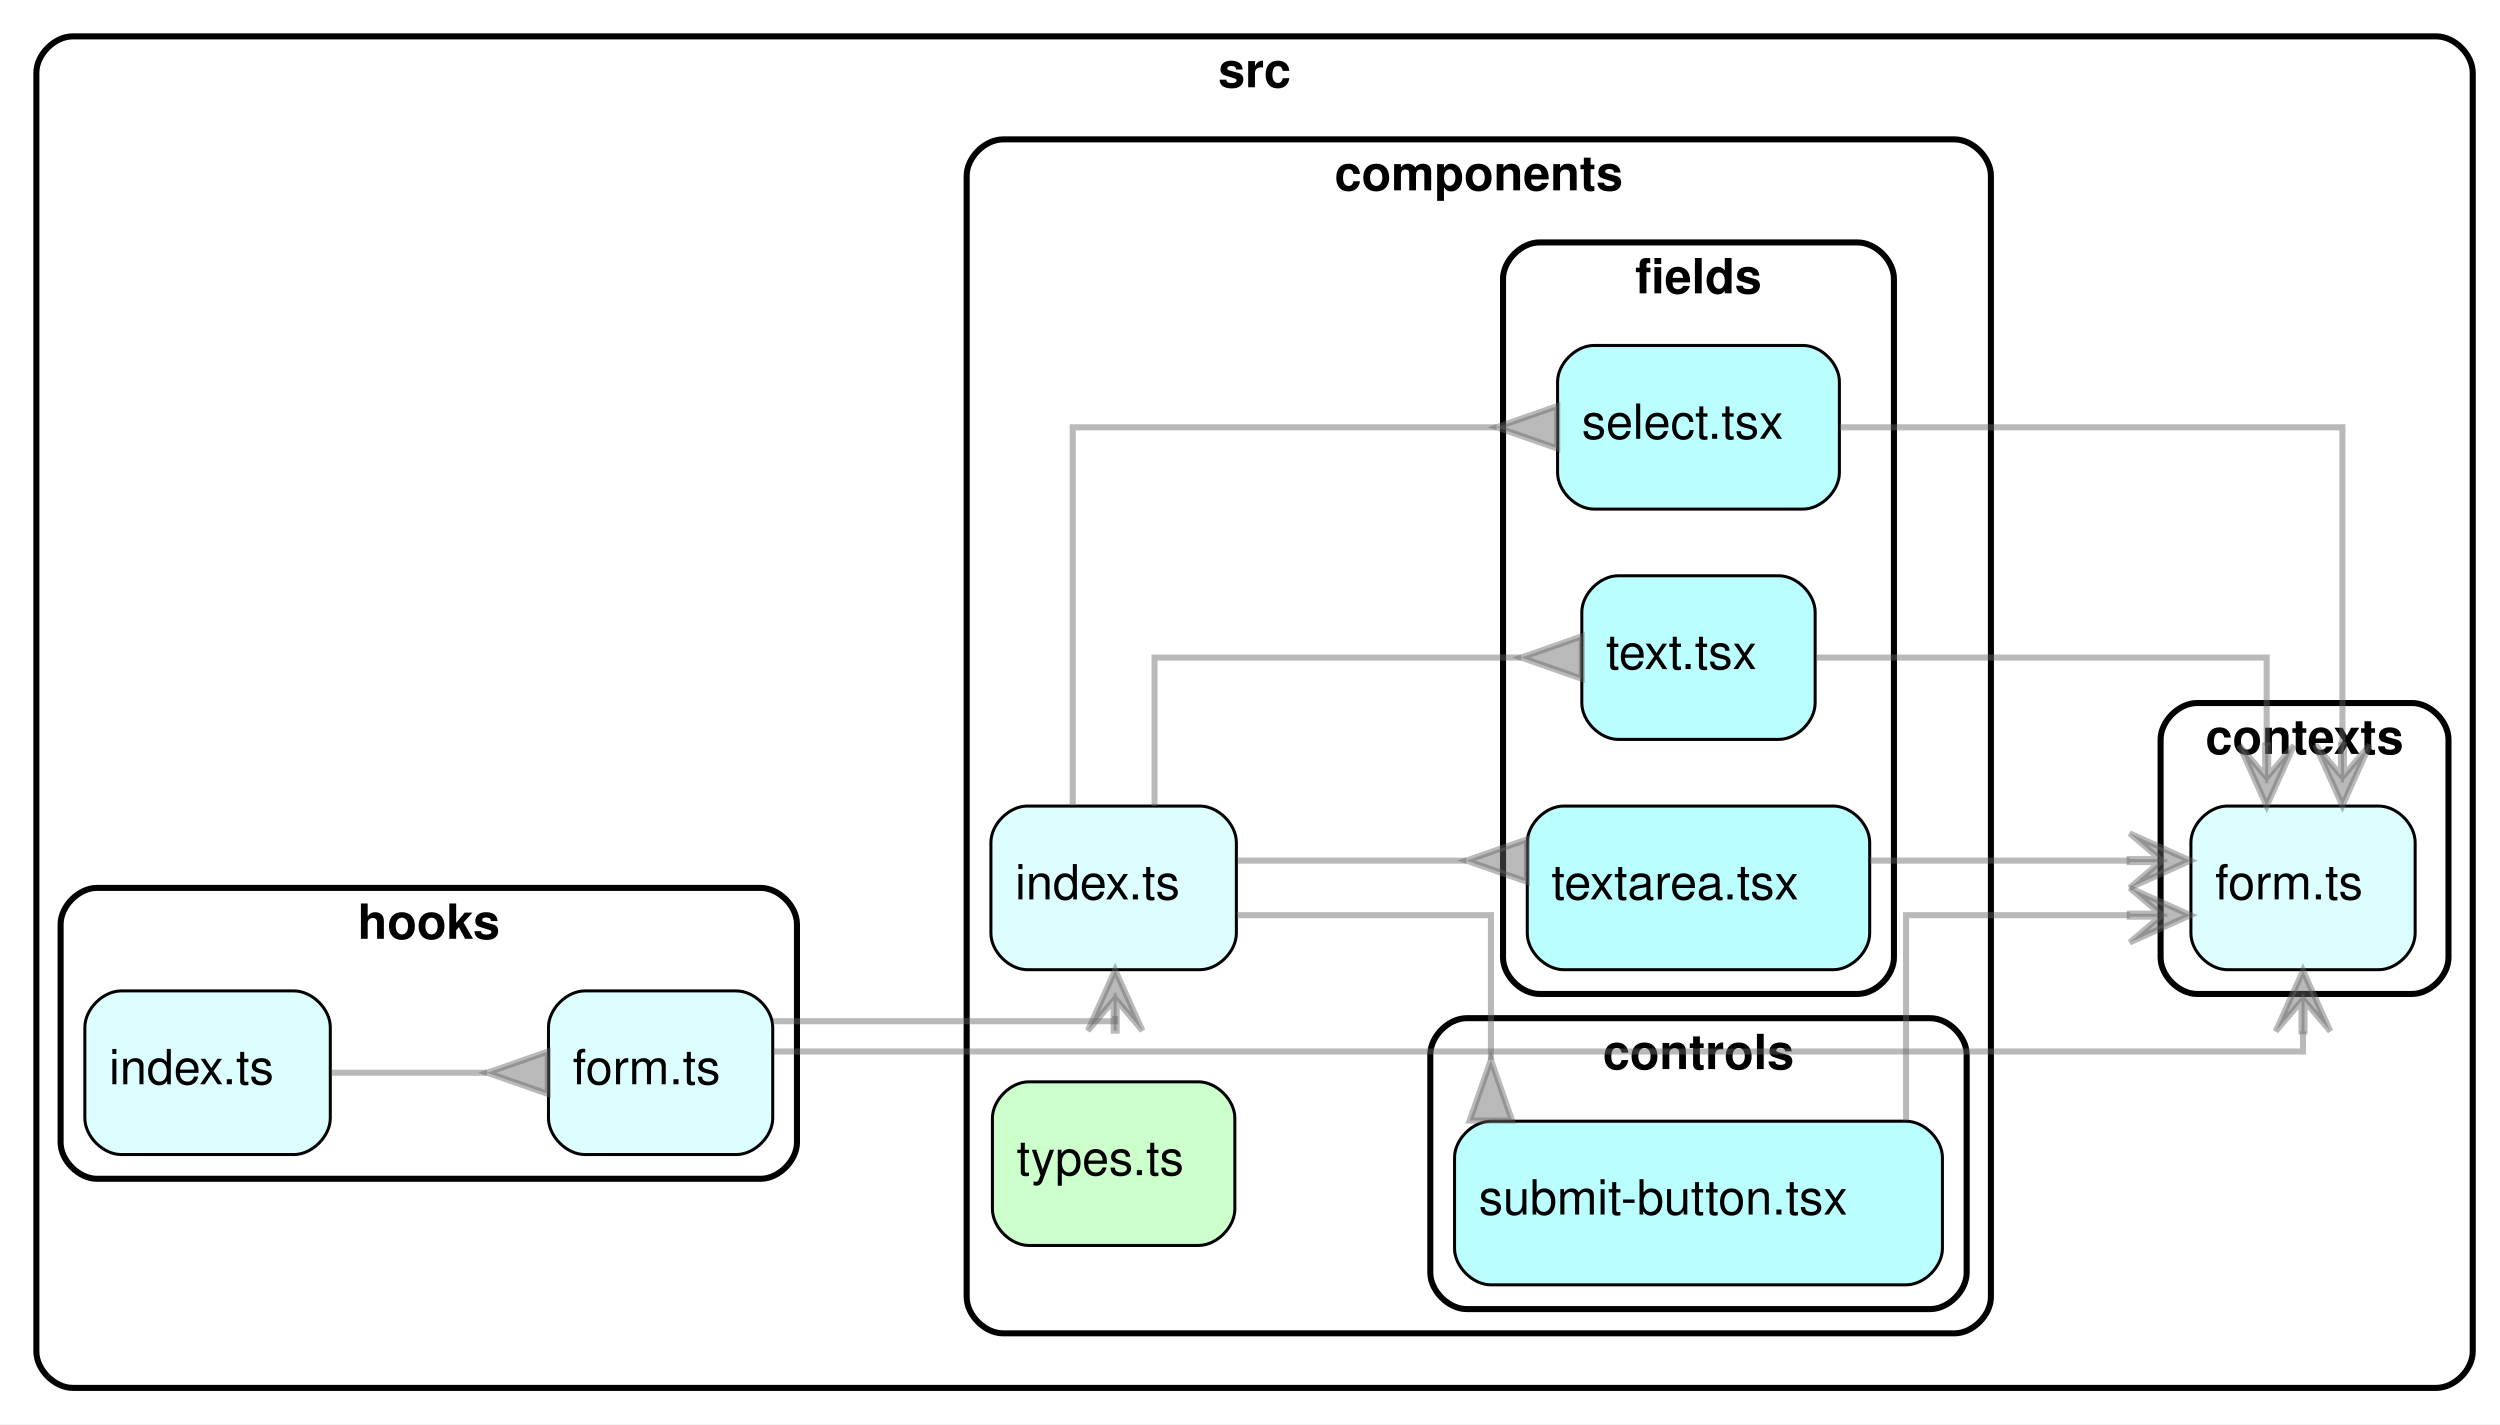
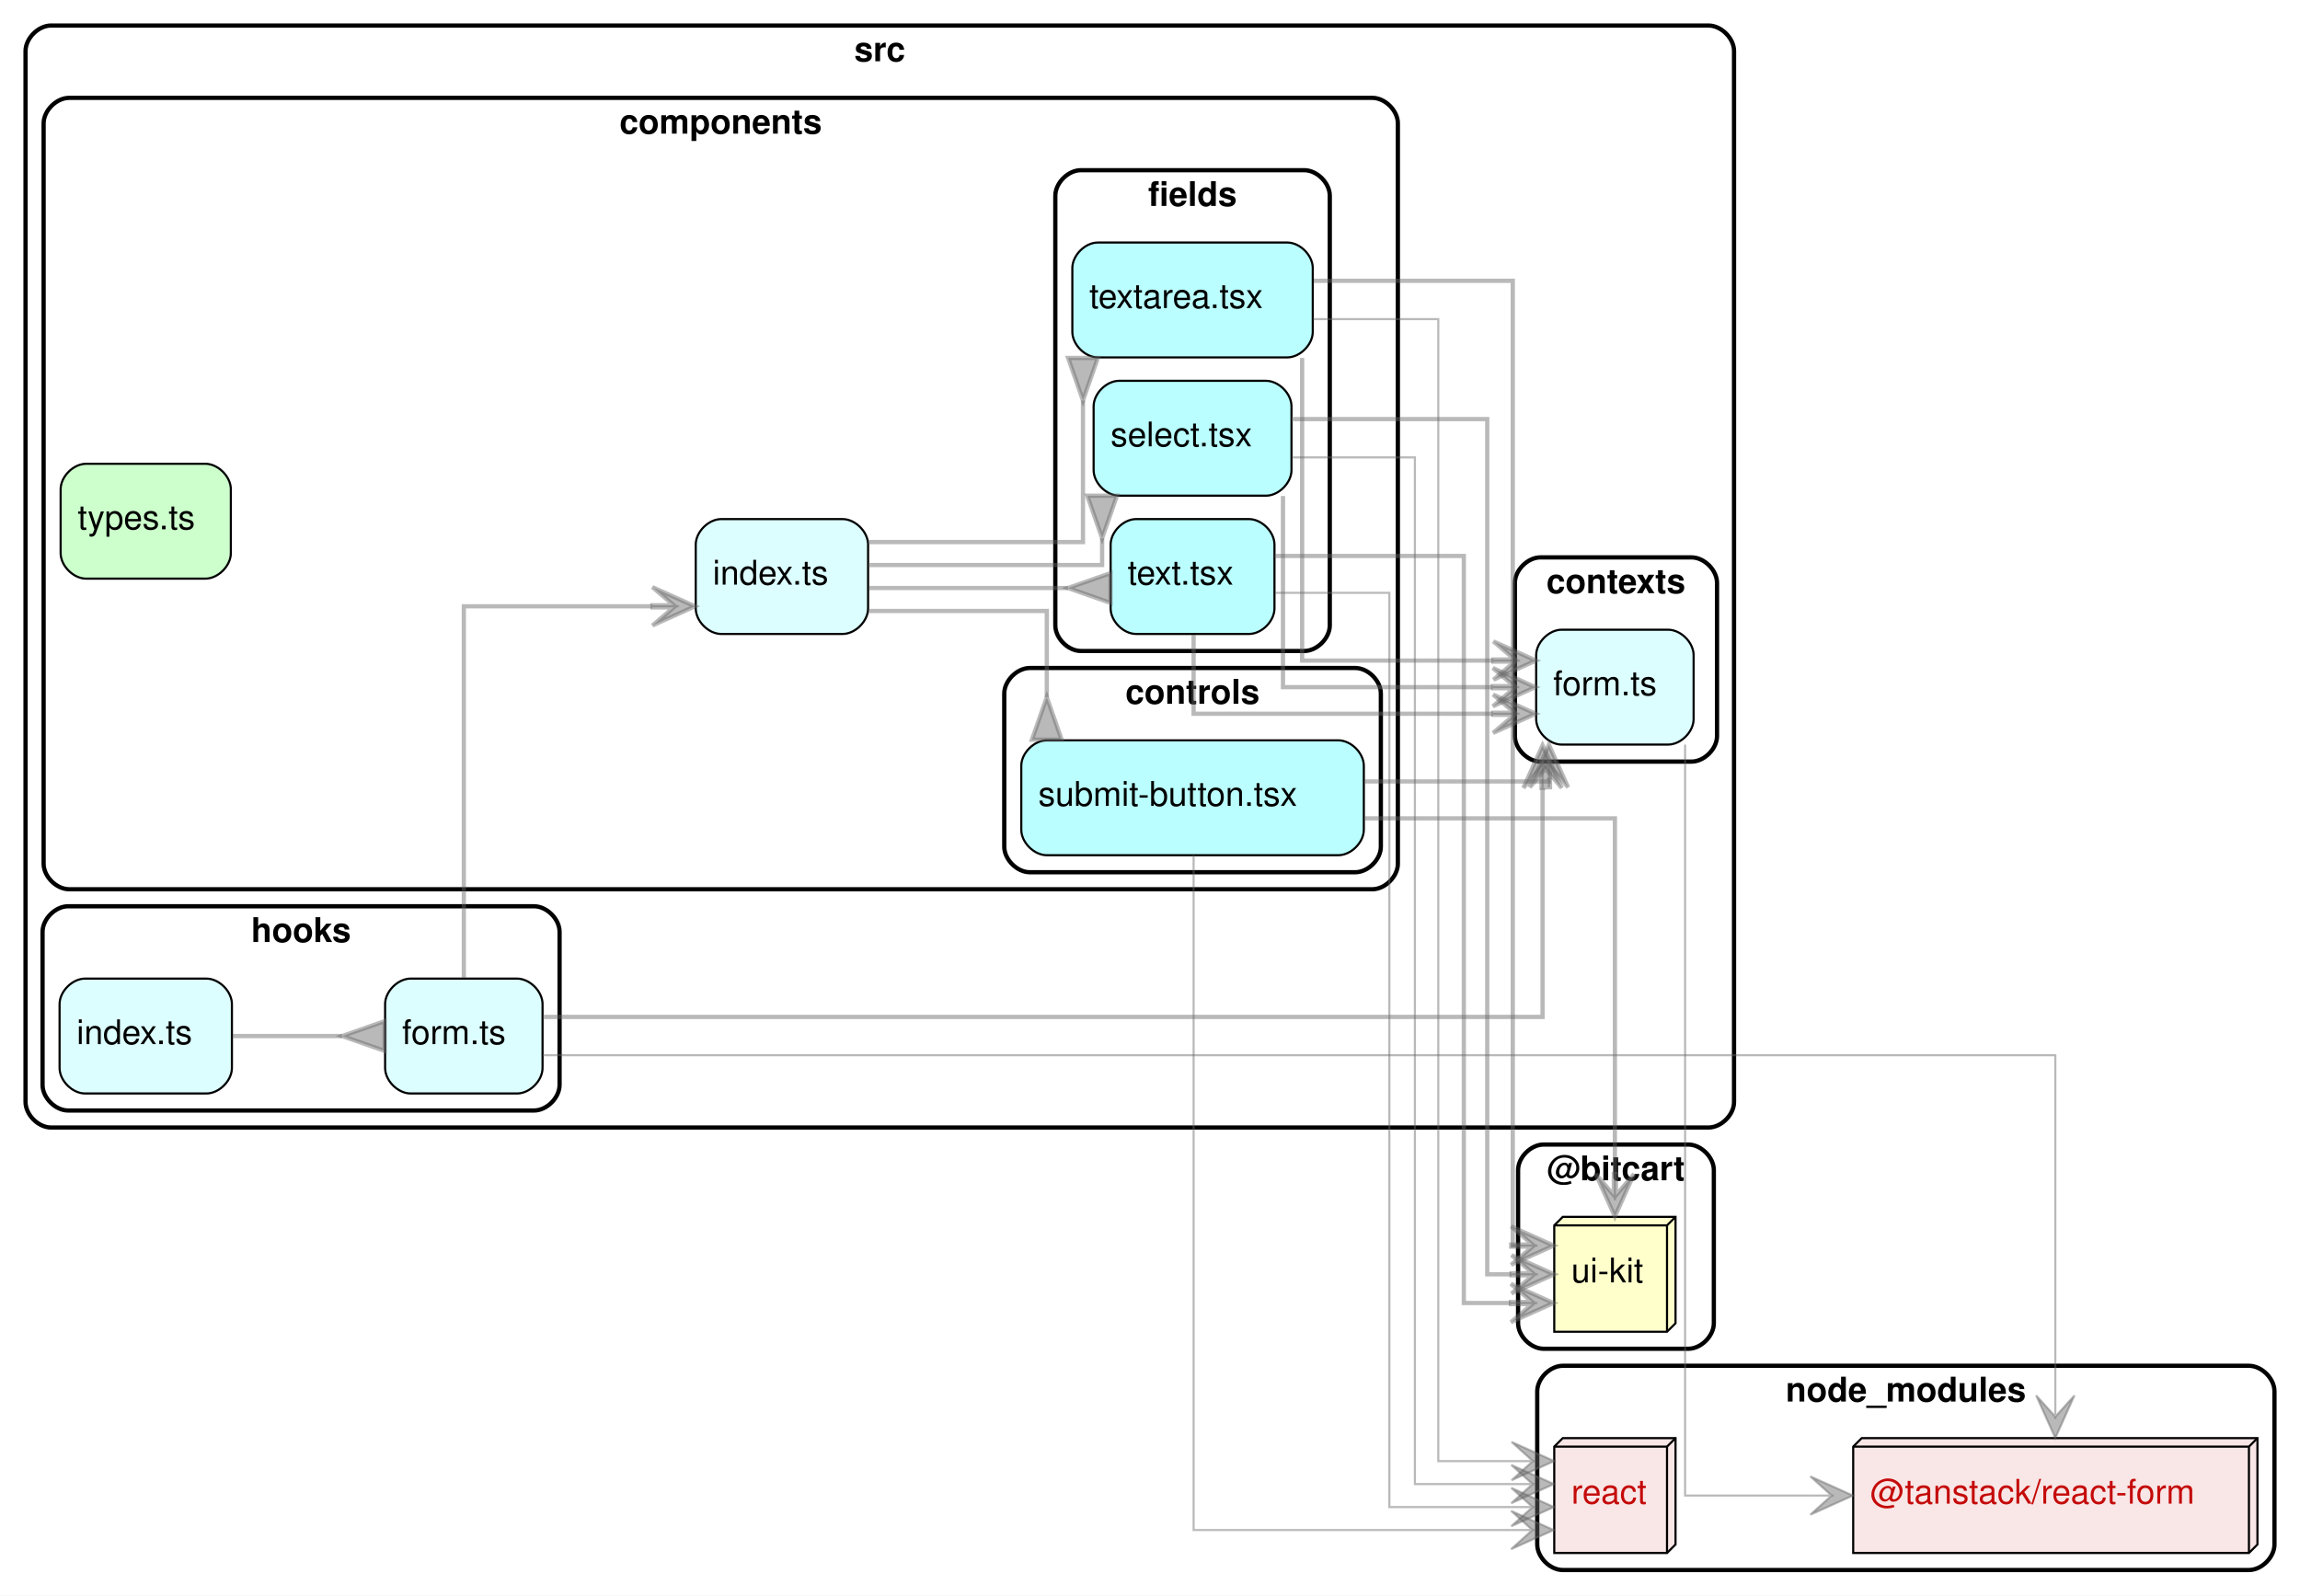
- <svg xmlns="http://www.w3.org/2000/svg" xmlns:xlink="http://www.w3.org/1999/xlink" width="825pt" height="470pt" viewBox="0.00 0.00 825.00 470.00">
-   <g id="graph0" class="graph" transform="scale(1 1) rotate(0) translate(4 466)">
-     <polygon fill="white" stroke="transparent" points="-4,4 -4,-466 821,-466 821,4 -4,4" />
+ <svg xmlns="http://www.w3.org/2000/svg" xmlns:xlink="http://www.w3.org/1999/xlink" width="1081pt" height="750pt" viewBox="0.00 0.00 1081.00 750.00">
+   <g id="graph0" class="graph" transform="scale(1 1) rotate(0) translate(4 746)">
+     <polygon fill="white" stroke="transparent" points="-4,4 -4,-746 1077,-746 1077,4 -4,4" />
    <g id="clust1" class="cluster">
-       <path fill="#ffffff" stroke="black" stroke-width="2" d="M20,-8C20,-8 800,-8 800,-8 806,-8 812,-14 812,-20 812,-20 812,-442 812,-442 812,-448 806,-454 800,-454 800,-454 20,-454 20,-454 14,-454 8,-448 8,-442 8,-442 8,-20 8,-20 8,-14 14,-8 20,-8" />
-       <text text-anchor="middle" x="410" y="-437.2" font-family="Helvetica,sans-Serif" font-weight="bold" font-size="16.00">src</text>
+       <path fill="#ffffff" stroke="black" stroke-width="2" d="M721.5,-112C721.5,-112 789.5,-112 789.5,-112 795.5,-112 801.5,-118 801.5,-124 801.5,-124 801.5,-196 801.5,-196 801.5,-202 795.5,-208 789.5,-208 789.5,-208 721.5,-208 721.5,-208 715.5,-208 709.5,-202 709.5,-196 709.5,-196 709.5,-124 709.5,-124 709.5,-118 715.5,-112 721.5,-112" />
+       <text text-anchor="middle" x="755.5" y="-191.2" font-family="Helvetica,sans-Serif" font-weight="bold" font-size="16.00">@bitcart</text>
    </g>
    <g id="clust2" class="cluster">
-       <path fill="#ffffff" stroke="black" stroke-width="2" d="M327,-26C327,-26 641,-26 641,-26 647,-26 653,-32 653,-38 653,-38 653,-408 653,-408 653,-414 647,-420 641,-420 641,-420 327,-420 327,-420 321,-420 315,-414 315,-408 315,-408 315,-38 315,-38 315,-32 321,-26 327,-26" />
-       <text text-anchor="middle" x="484" y="-403.2" font-family="Helvetica,sans-Serif" font-weight="bold" font-size="16.00">components</text>
+       <path fill="#ffffff" stroke="black" stroke-width="2" d="M730.5,-8C730.5,-8 1053,-8 1053,-8 1059,-8 1065,-14 1065,-20 1065,-20 1065,-92 1065,-92 1065,-98 1059,-104 1053,-104 1053,-104 730.5,-104 730.5,-104 724.5,-104 718.5,-98 718.5,-92 718.5,-92 718.5,-20 718.5,-20 718.5,-14 724.5,-8 730.5,-8" />
+       <text text-anchor="middle" x="891.75" y="-87.2" font-family="Helvetica,sans-Serif" font-weight="bold" font-size="16.00">node_modules</text>
    </g>
    <g id="clust3" class="cluster">
-       <path fill="#ffffff" stroke="black" stroke-width="2" d="M480,-34C480,-34 633,-34 633,-34 639,-34 645,-40 645,-46 645,-46 645,-118 645,-118 645,-124 639,-130 633,-130 633,-130 480,-130 480,-130 474,-130 468,-124 468,-118 468,-118 468,-46 468,-46 468,-40 474,-34 480,-34" />
-       <text text-anchor="middle" x="556.5" y="-113.2" font-family="Helvetica,sans-Serif" font-weight="bold" font-size="16.00">controls</text>
+       <path fill="#ffffff" stroke="black" stroke-width="2" d="M20,-216C20,-216 799,-216 799,-216 805,-216 811,-222 811,-228 811,-228 811,-722 811,-722 811,-728 805,-734 799,-734 799,-734 20,-734 20,-734 14,-734 8,-728 8,-722 8,-722 8,-228 8,-228 8,-222 14,-216 20,-216" />
+       <text text-anchor="middle" x="409.5" y="-717.2" font-family="Helvetica,sans-Serif" font-weight="bold" font-size="16.00">src</text>
    </g>
    <g id="clust4" class="cluster">
-       <path fill="#ffffff" stroke="black" stroke-width="2" d="M504,-138C504,-138 609,-138 609,-138 615,-138 621,-144 621,-150 621,-150 621,-374 621,-374 621,-380 615,-386 609,-386 609,-386 504,-386 504,-386 498,-386 492,-380 492,-374 492,-374 492,-150 492,-150 492,-144 498,-138 504,-138" />
-       <text text-anchor="middle" x="556.5" y="-369.2" font-family="Helvetica,sans-Serif" font-weight="bold" font-size="16.00">fields</text>
+       <path fill="#ffffff" stroke="black" stroke-width="2" d="M28.5,-328C28.5,-328 641,-328 641,-328 647,-328 653,-334 653,-340 653,-340 653,-688 653,-688 653,-694 647,-700 641,-700 641,-700 28.5,-700 28.5,-700 22.5,-700 16.5,-694 16.5,-688 16.5,-688 16.5,-340 16.5,-340 16.5,-334 22.5,-328 28.5,-328" />
+       <text text-anchor="middle" x="334.75" y="-683.2" font-family="Helvetica,sans-Serif" font-weight="bold" font-size="16.00">components</text>
    </g>
    <g id="clust5" class="cluster">
-       <path fill="#ffffff" stroke="black" stroke-width="2" d="M721,-138C721,-138 792,-138 792,-138 798,-138 804,-144 804,-150 804,-150 804,-222 804,-222 804,-228 798,-234 792,-234 792,-234 721,-234 721,-234 715,-234 709,-228 709,-222 709,-222 709,-150 709,-150 709,-144 715,-138 721,-138" />
-       <text text-anchor="middle" x="756.5" y="-217.2" font-family="Helvetica,sans-Serif" font-weight="bold" font-size="16.00">contexts</text>
+       <path fill="#ffffff" stroke="black" stroke-width="2" d="M480,-336C480,-336 633,-336 633,-336 639,-336 645,-342 645,-348 645,-348 645,-420 645,-420 645,-426 639,-432 633,-432 633,-432 480,-432 480,-432 474,-432 468,-426 468,-420 468,-420 468,-348 468,-348 468,-342 474,-336 480,-336" />
+       <text text-anchor="middle" x="556.5" y="-415.2" font-family="Helvetica,sans-Serif" font-weight="bold" font-size="16.00">controls</text>
    </g>
    <g id="clust6" class="cluster">
-       <path fill="#ffffff" stroke="black" stroke-width="2" d="M28,-77C28,-77 247,-77 247,-77 253,-77 259,-83 259,-89 259,-89 259,-161 259,-161 259,-167 253,-173 247,-173 247,-173 28,-173 28,-173 22,-173 16,-167 16,-161 16,-161 16,-89 16,-89 16,-83 22,-77 28,-77" />
-       <text text-anchor="middle" x="137.5" y="-156.2" font-family="Helvetica,sans-Serif" font-weight="bold" font-size="16.00">hooks</text>
+       <path fill="#ffffff" stroke="black" stroke-width="2" d="M504,-440C504,-440 609,-440 609,-440 615,-440 621,-446 621,-452 621,-452 621,-654 621,-654 621,-660 615,-666 609,-666 609,-666 504,-666 504,-666 498,-666 492,-660 492,-654 492,-654 492,-452 492,-452 492,-446 498,-440 504,-440" />
+       <text text-anchor="middle" x="556.5" y="-649.2" font-family="Helvetica,sans-Serif" font-weight="bold" font-size="16.00">fields</text>
+     </g>
+     <g id="clust7" class="cluster">
+       <path fill="#ffffff" stroke="black" stroke-width="2" d="M720,-388C720,-388 791,-388 791,-388 797,-388 803,-394 803,-400 803,-400 803,-472 803,-472 803,-478 797,-484 791,-484 791,-484 720,-484 720,-484 714,-484 708,-478 708,-472 708,-472 708,-400 708,-400 708,-394 714,-388 720,-388" />
+       <text text-anchor="middle" x="755.5" y="-467.2" font-family="Helvetica,sans-Serif" font-weight="bold" font-size="16.00">contexts</text>
+     </g>
+     <g id="clust8" class="cluster">
+       <path fill="#ffffff" stroke="black" stroke-width="2" d="M28,-224C28,-224 247,-224 247,-224 253,-224 259,-230 259,-236 259,-236 259,-308 259,-308 259,-314 253,-320 247,-320 247,-320 28,-320 28,-320 22,-320 16,-314 16,-308 16,-308 16,-236 16,-236 16,-230 22,-224 28,-224" />
+       <text text-anchor="middle" x="137.5" y="-303.2" font-family="Helvetica,sans-Serif" font-weight="bold" font-size="16.00">hooks</text>
    </g>
    <g id="node1" class="node">
      <g id="a_node1">
-         <a xlink:href="src/components/controls/submit-button.tsx" xlink:title="submit-button.tsx">
-           <path fill="#bbfeff" stroke="black" d="M625,-96C625,-96 488,-96 488,-96 482,-96 476,-90 476,-84 476,-84 476,-54 476,-54 476,-48 482,-42 488,-42 488,-42 625,-42 625,-42 631,-42 637,-48 637,-54 637,-54 637,-84 637,-84 637,-90 631,-96 625,-96" />
-           <text text-anchor="start" x="484" y="-65.2" font-family="Helvetica,sans-Serif" font-size="16.00">submit-button.tsx</text>
+         <a xlink:title="ui-kit">
+           <polygon fill="#ffffcc" stroke="black" points="783.5,-174 730.5,-174 726.5,-170 726.5,-120 779.5,-120 783.5,-124 783.5,-174" />
+           <polyline fill="none" stroke="black" points="779.5,-170 726.5,-170 " />
+           <polyline fill="none" stroke="black" points="779.5,-170 779.5,-120 " />
+           <polyline fill="none" stroke="black" points="779.5,-170 783.5,-174 " />
+           <text text-anchor="start" x="734.5" y="-143.2" font-family="Helvetica,sans-Serif" font-size="16.00">ui-kit</text>
        </a>
      </g>
    </g>
    <g id="node2" class="node">
      <g id="a_node2">
-         <a xlink:href="src/contexts/form.ts" xlink:title="form.ts">
-           <path fill="#ddfeff" stroke="black" d="M781,-200C781,-200 731,-200 731,-200 725,-200 719,-194 719,-188 719,-188 719,-158 719,-158 719,-152 725,-146 731,-146 731,-146 781,-146 781,-146 787,-146 793,-152 793,-158 793,-158 793,-188 793,-188 793,-194 787,-200 781,-200" />
-           <text text-anchor="start" x="727" y="-169.2" font-family="Helvetica,sans-Serif" font-size="16.00">form.ts</text>
-         </a>
-       </g>
-     </g>
-     <g id="edge1" class="edge">
-       <path fill="none" stroke="#666666" stroke-width="2" stroke-opacity="0.459" d="M625,-96.22C625,-124.3 625,-164 625,-164 625,-164 698.81,-164 698.81,-164" />
-       <polygon fill="#666666" fill-opacity="0.459" stroke="#666666" stroke-width="2" stroke-opacity="0.459" points="718.81,-164 698.81,-173 708.81,-164.5 698.81,-164.5 698.81,-164 698.81,-163.5 708.81,-163.5 698.81,-155 718.81,-164 718.81,-164" />
+         <a xlink:href="https://www.npmjs.com/package/@tanstack/react-form" xlink:title="@tanstack+react-form@1.33.0_react-dom@19.2.7_react@19.2.7__react@19.2.7">
+           <polygon fill="#f9e6e6" stroke="black" points="1057,-70 871,-70 867,-66 867,-16 1053,-16 1057,-20 1057,-70" />
+           <polyline fill="none" stroke="black" points="1053,-66 867,-66 " />
+           <polyline fill="none" stroke="black" points="1053,-66 1053,-16 " />
+           <polyline fill="none" stroke="black" points="1053,-66 1057,-70 " />
+           <text text-anchor="start" x="875" y="-39.2" font-family="Helvetica,sans-Serif" font-size="16.00" fill="#c40b0a">@tanstack/react-form</text>
+         </a>
+       </g>
    </g>
    <g id="node3" class="node">
      <g id="a_node3">
-         <a xlink:href="src/components/fields/select.tsx" xlink:title="select.tsx">
-           <path fill="#bbfeff" stroke="black" d="M591,-352C591,-352 522,-352 522,-352 516,-352 510,-346 510,-340 510,-340 510,-310 510,-310 510,-304 516,-298 522,-298 522,-298 591,-298 591,-298 597,-298 603,-304 603,-310 603,-310 603,-340 603,-340 603,-346 597,-352 591,-352" />
-           <text text-anchor="start" x="518" y="-321.2" font-family="Helvetica,sans-Serif" font-size="16.00">select.tsx</text>
-         </a>
-       </g>
-     </g>
-     <g id="edge2" class="edge">
-       <path fill="none" stroke="#666666" stroke-width="2" stroke-opacity="0.459" d="M603.13,-325C665.69,-325 769,-325 769,-325 769,-325 769,-220.17 769,-220.17" />
-       <polygon fill="#666666" fill-opacity="0.459" stroke="#666666" stroke-width="2" stroke-opacity="0.459" points="769,-200.17 778,-220.17 769.5,-210.17 769.5,-220.17 769,-220.17 768.5,-220.17 768.5,-210.17 760,-220.17 769,-200.17 769,-200.17" />
+         <a xlink:href="https://www.npmjs.com/package/react" xlink:title="react@19.2.7">
+           <polygon fill="#f9e6e6" stroke="black" points="783.5,-70 730.5,-70 726.5,-66 726.5,-16 779.5,-16 783.5,-20 783.5,-70" />
+           <polyline fill="none" stroke="black" points="779.5,-66 726.5,-66 " />
+           <polyline fill="none" stroke="black" points="779.5,-66 779.5,-16 " />
+           <polyline fill="none" stroke="black" points="779.5,-66 783.5,-70 " />
+           <text text-anchor="start" x="734.5" y="-39.2" font-family="Helvetica,sans-Serif" font-size="16.00" fill="#c40b0a">react</text>
+         </a>
+       </g>
    </g>
    <g id="node4" class="node">
      <g id="a_node4">
-         <a xlink:href="src/components/fields/text.tsx" xlink:title="text.tsx">
-           <path fill="#bbfeff" stroke="black" d="M583,-276C583,-276 530,-276 530,-276 524,-276 518,-270 518,-264 518,-264 518,-234 518,-234 518,-228 524,-222 530,-222 530,-222 583,-222 583,-222 589,-222 595,-228 595,-234 595,-234 595,-264 595,-264 595,-270 589,-276 583,-276" />
-           <text text-anchor="start" x="526" y="-245.2" font-family="Helvetica,sans-Serif" font-size="16.00">text.tsx</text>
-         </a>
-       </g>
+         <a xlink:href="src/components/controls/submit-button.tsx" xlink:title="submit-button.tsx">
+           <path fill="#bbfeff" stroke="black" d="M625,-398C625,-398 488,-398 488,-398 482,-398 476,-392 476,-386 476,-386 476,-356 476,-356 476,-350 482,-344 488,-344 488,-344 625,-344 625,-344 631,-344 637,-350 637,-356 637,-356 637,-386 637,-386 637,-392 631,-398 625,-398" />
+           <text text-anchor="start" x="484" y="-367.2" font-family="Helvetica,sans-Serif" font-size="16.00">submit-button.tsx</text>
+         </a>
+       </g>
+     </g>
+     <g id="edge2" class="edge">
+       <path fill="none" stroke="#666666" stroke-width="2" stroke-opacity="0.459" d="M637.24,-361.33C692.19,-361.33 755,-361.33 755,-361.33 755,-361.33 755,-194.15 755,-194.15" />
+       <polygon fill="#666666" fill-opacity="0.459" stroke="#666666" stroke-width="2" stroke-opacity="0.459" points="755,-174.15 764,-194.15 755.5,-184.15 755.5,-194.15 755,-194.15 754.5,-194.15 754.5,-184.15 746,-194.15 755,-174.15 755,-174.15" />
    </g>
    <g id="edge3" class="edge">
-       <path fill="none" stroke="#666666" stroke-width="2" stroke-opacity="0.459" d="M595.35,-249C650.27,-249 744,-249 744,-249 744,-249 744,-220.01 744,-220.01" />
-       <polygon fill="#666666" fill-opacity="0.459" stroke="#666666" stroke-width="2" stroke-opacity="0.459" points="744,-200.01 753,-220.01 744.5,-210.01 744.5,-220.01 744,-220.01 743.5,-220.01 743.5,-210.01 735,-220.01 744,-200.01 744,-200.01" />
+       <path fill="none" stroke="#666666" stroke-opacity="0.459" d="M557,-343.99C557,-262.85 557,-26.8 557,-26.8 557,-26.8 706.21,-26.8 706.21,-26.8" />
+       <polygon fill="#666666" fill-opacity="0.459" stroke="#666666" stroke-opacity="0.459" points="726.21,-26.8 706.21,-35.8 716.21,-26.8 706.21,-26.8 706.21,-26.8 706.21,-26.8 716.21,-26.8 706.21,-17.8 726.21,-26.8 726.21,-26.8" />
    </g>
    <g id="node5" class="node">
      <g id="a_node5">
-         <a xlink:href="src/components/fields/textarea.tsx" xlink:title="textarea.tsx">
-           <path fill="#bbfeff" stroke="black" d="M601,-200C601,-200 512,-200 512,-200 506,-200 500,-194 500,-188 500,-188 500,-158 500,-158 500,-152 506,-146 512,-146 512,-146 601,-146 601,-146 607,-146 613,-152 613,-158 613,-158 613,-188 613,-188 613,-194 607,-200 601,-200" />
-           <text text-anchor="start" x="508" y="-169.2" font-family="Helvetica,sans-Serif" font-size="16.00">textarea.tsx</text>
-         </a>
-       </g>
-     </g>
-     <g id="edge4" class="edge">
-       <path fill="none" stroke="#666666" stroke-width="2" stroke-opacity="0.459" d="M613.14,-182C613.14,-182 698.78,-182 698.78,-182" />
-       <polygon fill="#666666" fill-opacity="0.459" stroke="#666666" stroke-width="2" stroke-opacity="0.459" points="718.78,-182 698.78,-191 708.78,-182.5 698.78,-182.5 698.78,-182 698.78,-181.5 708.78,-181.5 698.78,-173 718.78,-182 718.78,-182" />
+         <a xlink:href="src/contexts/form.ts" xlink:title="form.ts">
+           <path fill="#ddfeff" stroke="black" d="M780,-450C780,-450 730,-450 730,-450 724,-450 718,-444 718,-438 718,-438 718,-408 718,-408 718,-402 724,-396 730,-396 730,-396 780,-396 780,-396 786,-396 792,-402 792,-408 792,-408 792,-438 792,-438 792,-444 786,-450 780,-450" />
+           <text text-anchor="start" x="726" y="-419.2" font-family="Helvetica,sans-Serif" font-size="16.00">form.ts</text>
+         </a>
+       </g>
+     </g>
+     <g id="edge1" class="edge">
+       <path fill="none" stroke="#666666" stroke-width="2" stroke-opacity="0.459" d="M637.31,-378.67C680.14,-378.67 724,-378.67 724,-378.67 724,-378.67 724,-380.39 724,-380.39" />
+       <polygon fill="#666666" fill-opacity="0.459" stroke="#666666" stroke-width="2" stroke-opacity="0.459" points="724,-395.93 715,-375.93 723.5,-385.93 723.5,-375.93 724,-375.93 724.5,-375.93 724.5,-385.93 733,-375.93 724,-395.93 724,-395.93" />
+     </g>
+     <g id="edge17" class="edge">
+       <path fill="none" stroke="#666666" stroke-opacity="0.459" d="M788,-395.98C788,-309.16 788,-43 788,-43 788,-43 846.85,-43 846.85,-43" />
+       <polygon fill="#666666" fill-opacity="0.459" stroke="#666666" stroke-opacity="0.459" points="866.85,-43 846.85,-52 856.85,-43 846.85,-43 846.85,-43 846.85,-43 856.85,-43 846.85,-34 866.85,-43 866.85,-43" />
    </g>
    <g id="node6" class="node">
      <g id="a_node6">
-         <a xlink:href="src/components/index.ts" xlink:title="index.ts">
-           <path fill="#ddfeff" stroke="black" d="M392,-200C392,-200 335,-200 335,-200 329,-200 323,-194 323,-188 323,-188 323,-158 323,-158 323,-152 329,-146 335,-146 335,-146 392,-146 392,-146 398,-146 404,-152 404,-158 404,-158 404,-188 404,-188 404,-194 398,-200 392,-200" />
-           <text text-anchor="start" x="331" y="-169.2" font-family="Helvetica,sans-Serif" font-size="16.00">index.ts</text>
+         <a xlink:href="src/components/fields/select.tsx" xlink:title="select.tsx">
+           <path fill="#bbfeff" stroke="black" d="M591,-567C591,-567 522,-567 522,-567 516,-567 510,-561 510,-555 510,-555 510,-525 510,-525 510,-519 516,-513 522,-513 522,-513 591,-513 591,-513 597,-513 603,-519 603,-525 603,-525 603,-555 603,-555 603,-561 597,-567 591,-567" />
+           <text text-anchor="start" x="518" y="-536.2" font-family="Helvetica,sans-Serif" font-size="16.00">select.tsx</text>
        </a>
      </g>
    </g>
    <g id="edge5" class="edge">
-       <path fill="none" stroke="#666666" stroke-width="2" stroke-opacity="0.459" d="M404.27,-164C440.58,-164 488,-164 488,-164 488,-164 488,-116.22 488,-116.22" />
-       <polygon fill="#666666" fill-opacity="0.459" stroke="#666666" stroke-width="2" stroke-opacity="0.459" points="495,-96.22 488,-116.22 481,-96.22 495,-96.22" />
+       <path fill="none" stroke="#666666" stroke-width="2" stroke-opacity="0.459" d="M603,-549C643.24,-549 695,-549 695,-549 695,-549 695,-147 695,-147 695,-147 706.41,-147 706.41,-147" />
+       <polygon fill="#666666" fill-opacity="0.459" stroke="#666666" stroke-width="2" stroke-opacity="0.459" points="726.41,-147 706.41,-156 716.41,-147.5 706.41,-147.5 706.41,-147 706.41,-146.5 716.41,-146.5 706.41,-138 726.41,-147 726.41,-147" />
    </g>
    <g id="edge6" class="edge">
-       <path fill="none" stroke="#666666" stroke-width="2" stroke-opacity="0.459" d="M350,-200.17C350,-243.9 350,-325 350,-325 350,-325 489.9,-325 489.9,-325" />
-       <polygon fill="#666666" fill-opacity="0.459" stroke="#666666" stroke-width="2" stroke-opacity="0.459" points="509.9,-332 489.9,-325 509.9,-318 509.9,-332" />
-     </g>
-     <g id="edge7" class="edge">
-       <path fill="none" stroke="#666666" stroke-width="2" stroke-opacity="0.459" d="M377,-200.01C377,-221.85 377,-249 377,-249 377,-249 497.99,-249 497.99,-249" />
-       <polygon fill="#666666" fill-opacity="0.459" stroke="#666666" stroke-width="2" stroke-opacity="0.459" points="517.99,-256 497.99,-249 517.99,-242 517.99,-256" />
-     </g>
-     <g id="edge8" class="edge">
-       <path fill="none" stroke="#666666" stroke-width="2" stroke-opacity="0.459" d="M404.43,-182C404.43,-182 479.89,-182 479.89,-182" />
-       <polygon fill="#666666" fill-opacity="0.459" stroke="#666666" stroke-width="2" stroke-opacity="0.459" points="499.89,-189 479.89,-182 499.89,-175 499.89,-189" />
+       <path fill="none" stroke="#666666" stroke-opacity="0.459" d="M603.25,-531C631.07,-531 661,-531 661,-531 661,-531 661,-48.4 661,-48.4 661,-48.4 706.29,-48.4 706.29,-48.4" />
+       <polygon fill="#666666" fill-opacity="0.459" stroke="#666666" stroke-opacity="0.459" points="726.29,-48.4 706.29,-57.4 716.29,-48.4 706.29,-48.4 706.29,-48.4 706.29,-48.4 716.29,-48.4 706.29,-39.4 726.29,-48.4 726.29,-48.4" />
+     </g>
+     <g id="edge4" class="edge">
+       <path fill="none" stroke="#666666" stroke-width="2" stroke-opacity="0.459" d="M599,-512.86C599,-478.3 599,-423 599,-423 599,-423 697.63,-423 697.63,-423" />
+       <polygon fill="#666666" fill-opacity="0.459" stroke="#666666" stroke-width="2" stroke-opacity="0.459" points="717.63,-423 697.63,-432 707.63,-423.5 697.63,-423.5 697.63,-423 697.63,-422.5 707.63,-422.5 697.63,-414 717.63,-423 717.63,-423" />
    </g>
    <g id="node7" class="node">
      <g id="a_node7">
-         <a xlink:href="src/components/types.ts" xlink:title="types.ts">
-           <path fill="#ccffcc" stroke="black" d="M391.5,-109C391.5,-109 335.5,-109 335.5,-109 329.5,-109 323.5,-103 323.5,-97 323.5,-97 323.5,-67 323.5,-67 323.5,-61 329.5,-55 335.5,-55 335.5,-55 391.5,-55 391.5,-55 397.5,-55 403.5,-61 403.5,-67 403.5,-67 403.5,-97 403.5,-97 403.5,-103 397.5,-109 391.5,-109" />
-           <text text-anchor="start" x="331.5" y="-78.2" font-family="Helvetica,sans-Serif" font-size="16.00">types.ts</text>
-         </a>
-       </g>
+         <a xlink:href="src/components/fields/text.tsx" xlink:title="text.tsx">
+           <path fill="#bbfeff" stroke="black" d="M583,-502C583,-502 530,-502 530,-502 524,-502 518,-496 518,-490 518,-490 518,-460 518,-460 518,-454 524,-448 530,-448 530,-448 583,-448 583,-448 589,-448 595,-454 595,-460 595,-460 595,-490 595,-490 595,-496 589,-502 583,-502" />
+           <text text-anchor="start" x="526" y="-471.2" font-family="Helvetica,sans-Serif" font-size="16.00">text.tsx</text>
+         </a>
+       </g>
+     </g>
+     <g id="edge8" class="edge">
+       <path fill="none" stroke="#666666" stroke-width="2" stroke-opacity="0.459" d="M595.1,-484.67C632.63,-484.67 684,-484.67 684,-484.67 684,-484.67 684,-133.5 684,-133.5 684,-133.5 706.12,-133.5 706.12,-133.5" />
+       <polygon fill="#666666" fill-opacity="0.459" stroke="#666666" stroke-width="2" stroke-opacity="0.459" points="726.12,-133.5 706.12,-142.5 716.12,-134 706.12,-134 706.12,-133.5 706.12,-133 716.12,-133 706.12,-124.5 726.12,-133.5 726.12,-133.5" />
+     </g>
+     <g id="edge9" class="edge">
+       <path fill="none" stroke="#666666" stroke-opacity="0.459" d="M595.19,-467.33C620.54,-467.33 649,-467.33 649,-467.33 649,-467.33 649,-37.6 649,-37.6 649,-37.6 706.31,-37.6 706.31,-37.6" />
+       <polygon fill="#666666" fill-opacity="0.459" stroke="#666666" stroke-opacity="0.459" points="726.31,-37.6 706.31,-46.6 716.31,-37.6 706.31,-37.6 706.31,-37.6 706.31,-37.6 716.31,-37.6 706.31,-28.6 726.31,-37.6 726.31,-37.6" />
+     </g>
+     <g id="edge7" class="edge">
+       <path fill="none" stroke="#666666" stroke-width="2" stroke-opacity="0.459" d="M557,-447.65C557,-430.07 557,-410.5 557,-410.5 557,-410.5 697.76,-410.5 697.76,-410.5" />
+       <polygon fill="#666666" fill-opacity="0.459" stroke="#666666" stroke-width="2" stroke-opacity="0.459" points="717.76,-410.5 697.76,-419.5 707.76,-411 697.76,-411 697.76,-410.5 697.76,-410 707.76,-410 697.76,-401.5 717.76,-410.5 717.76,-410.5" />
    </g>
    <g id="node8" class="node">
      <g id="a_node8">
-         <a xlink:href="src/hooks/form.ts" xlink:title="form.ts">
-           <path fill="#ddfeff" stroke="black" d="M239,-139C239,-139 189,-139 189,-139 183,-139 177,-133 177,-127 177,-127 177,-97 177,-97 177,-91 183,-85 189,-85 189,-85 239,-85 239,-85 245,-85 251,-91 251,-97 251,-97 251,-127 251,-127 251,-133 245,-139 239,-139" />
-           <text text-anchor="start" x="185" y="-108.2" font-family="Helvetica,sans-Serif" font-size="16.00">form.ts</text>
-         </a>
-       </g>
+         <a xlink:href="src/components/fields/textarea.tsx" xlink:title="textarea.tsx">
+           <path fill="#bbfeff" stroke="black" d="M601,-632C601,-632 512,-632 512,-632 506,-632 500,-626 500,-620 500,-620 500,-590 500,-590 500,-584 506,-578 512,-578 512,-578 601,-578 601,-578 607,-578 613,-584 613,-590 613,-590 613,-620 613,-620 613,-626 607,-632 601,-632" />
+           <text text-anchor="start" x="508" y="-601.2" font-family="Helvetica,sans-Serif" font-size="16.00">textarea.tsx</text>
+         </a>
+       </g>
+     </g>
+     <g id="edge11" class="edge">
+       <path fill="none" stroke="#666666" stroke-width="2" stroke-opacity="0.459" d="M613.4,-614C656.02,-614 707,-614 707,-614 707,-614 707,-160.5 707,-160.5 707,-160.5 708.92,-160.5 708.92,-160.5" />
+       <polygon fill="#666666" fill-opacity="0.459" stroke="#666666" stroke-width="2" stroke-opacity="0.459" points="726.25,-160.5 706.25,-169.5 716.25,-161 706.25,-161 706.25,-160.5 706.25,-160 716.25,-160 706.25,-151.5 726.25,-160.5 726.25,-160.5" />
+     </g>
+     <g id="edge12" class="edge">
+       <path fill="none" stroke="#666666" stroke-opacity="0.459" d="M613.23,-596C642.44,-596 672,-596 672,-596 672,-596 672,-59.2 672,-59.2 672,-59.2 706.44,-59.2 706.44,-59.2" />
+       <polygon fill="#666666" fill-opacity="0.459" stroke="#666666" stroke-opacity="0.459" points="726.44,-59.2 706.44,-68.2 716.44,-59.2 706.44,-59.2 706.44,-59.2 706.44,-59.2 716.44,-59.2 706.44,-50.2 726.44,-59.2 726.44,-59.2" />
    </g>
    <g id="edge10" class="edge">
-       <path fill="none" stroke="#666666" stroke-width="2" stroke-opacity="0.459" d="M251.25,-119C373.71,-119 756,-119 756,-119 756,-119 756,-125.68 756,-125.68" />
-       <polygon fill="#666666" fill-opacity="0.459" stroke="#666666" stroke-width="2" stroke-opacity="0.459" points="756,-145.68 747,-125.68 755.5,-135.68 755.5,-125.68 756,-125.68 756.5,-125.68 756.5,-135.68 765,-125.68 756,-145.68 756,-145.68" />
-     </g>
-     <g id="edge9" class="edge">
-       <path fill="none" stroke="#666666" stroke-width="2" stroke-opacity="0.459" d="M251.08,-129C295.5,-129 364,-129 364,-129 364,-129 364,-130.69 364,-130.69" />
-       <polygon fill="#666666" fill-opacity="0.459" stroke="#666666" stroke-width="2" stroke-opacity="0.459" points="364,-145.89 355,-125.89 363.5,-135.89 363.5,-125.89 364,-125.89 364.5,-125.89 364.5,-135.89 373,-125.89 364,-145.89 364,-145.89" />
+       <path fill="none" stroke="#666666" stroke-width="2" stroke-opacity="0.459" d="M608,-577.77C608,-529.85 608,-435.5 608,-435.5 608,-435.5 697.91,-435.5 697.91,-435.5" />
+       <polygon fill="#666666" fill-opacity="0.459" stroke="#666666" stroke-width="2" stroke-opacity="0.459" points="717.91,-435.5 697.91,-444.5 707.91,-436 697.91,-436 697.91,-435.5 697.91,-435 707.91,-435 697.91,-426.5 717.91,-435.5 717.91,-435.5" />
    </g>
    <g id="node9" class="node">
      <g id="a_node9">
+         <a xlink:href="src/components/index.ts" xlink:title="index.ts">
+           <path fill="#ddfeff" stroke="black" d="M392,-502C392,-502 335,-502 335,-502 329,-502 323,-496 323,-490 323,-490 323,-460 323,-460 323,-454 329,-448 335,-448 335,-448 392,-448 392,-448 398,-448 404,-454 404,-460 404,-460 404,-490 404,-490 404,-496 398,-502 392,-502" />
+           <text text-anchor="start" x="331" y="-471.2" font-family="Helvetica,sans-Serif" font-size="16.00">index.ts</text>
+         </a>
+       </g>
+     </g>
+     <g id="edge13" class="edge">
+       <path fill="none" stroke="#666666" stroke-width="2" stroke-opacity="0.459" d="M404.27,-458.8C440.58,-458.8 488,-458.8 488,-458.8 488,-458.8 488,-418.3 488,-418.3" />
+       <polygon fill="#666666" fill-opacity="0.459" stroke="#666666" stroke-width="2" stroke-opacity="0.459" points="495,-398.3 488,-418.3 481,-398.3 495,-398.3" />
+     </g>
+     <g id="edge14" class="edge">
+       <path fill="none" stroke="#666666" stroke-width="2" stroke-opacity="0.459" d="M404.23,-480.4C448.8,-480.4 514,-480.4 514,-480.4 514,-480.4 514,-492.99 514,-492.99" />
+       <polygon fill="#666666" fill-opacity="0.459" stroke="#666666" stroke-width="2" stroke-opacity="0.459" points="507,-512.99 514,-492.99 521,-512.99 507,-512.99" />
+     </g>
+     <g id="edge15" class="edge">
+       <path fill="none" stroke="#666666" stroke-width="2" stroke-opacity="0.459" d="M404.43,-469.6C404.43,-469.6 497.93,-469.6 497.93,-469.6" />
+       <polygon fill="#666666" fill-opacity="0.459" stroke="#666666" stroke-width="2" stroke-opacity="0.459" points="517.93,-476.6 497.93,-469.6 517.93,-462.6 517.93,-476.6" />
+     </g>
+     <g id="edge16" class="edge">
+       <path fill="none" stroke="#666666" stroke-width="2" stroke-opacity="0.459" d="M404.05,-491.2C445.86,-491.2 505,-491.2 505,-491.2 505,-491.2 505,-557.74 505,-557.74" />
+       <polygon fill="#666666" fill-opacity="0.459" stroke="#666666" stroke-width="2" stroke-opacity="0.459" points="498,-577.74 505,-557.74 512,-577.74 498,-577.74" />
+     </g>
+     <g id="node10" class="node">
+       <g id="a_node10">
+         <a xlink:href="src/components/types.ts" xlink:title="types.ts">
+           <path fill="#ccffcc" stroke="black" d="M92.5,-528C92.5,-528 36.5,-528 36.5,-528 30.5,-528 24.5,-522 24.5,-516 24.5,-516 24.5,-486 24.5,-486 24.5,-480 30.5,-474 36.5,-474 36.5,-474 92.5,-474 92.5,-474 98.5,-474 104.5,-480 104.5,-486 104.5,-486 104.5,-516 104.5,-516 104.5,-522 98.5,-528 92.5,-528" />
+           <text text-anchor="start" x="32.5" y="-497.2" font-family="Helvetica,sans-Serif" font-size="16.00">types.ts</text>
+         </a>
+       </g>
+     </g>
+     <g id="node11" class="node">
+       <g id="a_node11">
+         <a xlink:href="src/hooks/form.ts" xlink:title="form.ts">
+           <path fill="#ddfeff" stroke="black" d="M239,-286C239,-286 189,-286 189,-286 183,-286 177,-280 177,-274 177,-274 177,-244 177,-244 177,-238 183,-232 189,-232 189,-232 239,-232 239,-232 245,-232 251,-238 251,-244 251,-244 251,-274 251,-274 251,-280 245,-286 239,-286" />
+           <text text-anchor="start" x="185" y="-255.2" font-family="Helvetica,sans-Serif" font-size="16.00">form.ts</text>
+         </a>
+       </g>
+     </g>
+     <g id="edge20" class="edge">
+       <path fill="none" stroke="#666666" stroke-opacity="0.459" d="M251.09,-250C402.02,-250 962,-250 962,-250 962,-250 962,-90.06 962,-90.06" />
+       <polygon fill="#666666" fill-opacity="0.459" stroke="#666666" stroke-opacity="0.459" points="962,-70.06 971,-90.06 962,-80.06 962,-90.06 962,-90.06 962,-90.06 962,-80.06 953,-90.06 962,-70.06 962,-70.06" />
+     </g>
+     <g id="edge19" class="edge">
+       <path fill="none" stroke="#666666" stroke-width="2" stroke-opacity="0.459" d="M251.28,-268C368.37,-268 721,-268 721,-268 721,-268 721,-375.65 721,-375.65" />
+       <polygon fill="#666666" fill-opacity="0.459" stroke="#666666" stroke-width="2" stroke-opacity="0.459" points="721,-395.65 712,-375.65 720.5,-385.65 720.5,-375.65 721,-375.65 721.5,-375.65 721.5,-385.65 730,-375.65 721,-395.65 721,-395.65" />
+     </g>
+     <g id="edge18" class="edge">
+       <path fill="none" stroke="#666666" stroke-width="2" stroke-opacity="0.459" d="M214,-286.24C214,-341.38 214,-461 214,-461 214,-461 302.65,-461 302.65,-461" />
+       <polygon fill="#666666" fill-opacity="0.459" stroke="#666666" stroke-width="2" stroke-opacity="0.459" points="322.65,-461 302.65,-470 312.65,-461.5 302.65,-461.5 302.65,-461 302.65,-460.5 312.65,-460.5 302.65,-452 322.65,-461 322.65,-461" />
+     </g>
+     <g id="node12" class="node">
+       <g id="a_node12">
        <a xlink:href="src/hooks/index.ts" xlink:title="index.ts">
-           <path fill="#ddfeff" stroke="black" d="M93,-139C93,-139 36,-139 36,-139 30,-139 24,-133 24,-127 24,-127 24,-97 24,-97 24,-91 30,-85 36,-85 36,-85 93,-85 93,-85 99,-85 105,-91 105,-97 105,-97 105,-127 105,-127 105,-133 99,-139 93,-139" />
-           <text text-anchor="start" x="32" y="-108.2" font-family="Helvetica,sans-Serif" font-size="16.00">index.ts</text>
-         </a>
-       </g>
-     </g>
-     <g id="edge11" class="edge">
-       <path fill="none" stroke="#666666" stroke-width="2" stroke-opacity="0.459" d="M105.35,-112C105.35,-112 156.78,-112 156.78,-112" />
-       <polygon fill="#666666" fill-opacity="0.459" stroke="#666666" stroke-width="2" stroke-opacity="0.459" points="176.78,-119 156.78,-112 176.78,-105 176.78,-119" />
+           <path fill="#ddfeff" stroke="black" d="M93,-286C93,-286 36,-286 36,-286 30,-286 24,-280 24,-274 24,-274 24,-244 24,-244 24,-238 30,-232 36,-232 36,-232 93,-232 93,-232 99,-232 105,-238 105,-244 105,-244 105,-274 105,-274 105,-280 99,-286 93,-286" />
+           <text text-anchor="start" x="32" y="-255.2" font-family="Helvetica,sans-Serif" font-size="16.00">index.ts</text>
+         </a>
+       </g>
+     </g>
+     <g id="edge21" class="edge">
+       <path fill="none" stroke="#666666" stroke-width="2" stroke-opacity="0.459" d="M105.35,-259C105.35,-259 156.78,-259 156.78,-259" />
+       <polygon fill="#666666" fill-opacity="0.459" stroke="#666666" stroke-width="2" stroke-opacity="0.459" points="176.78,-266 156.78,-259 176.78,-252 176.78,-266" />
    </g>
  </g>
</svg>
